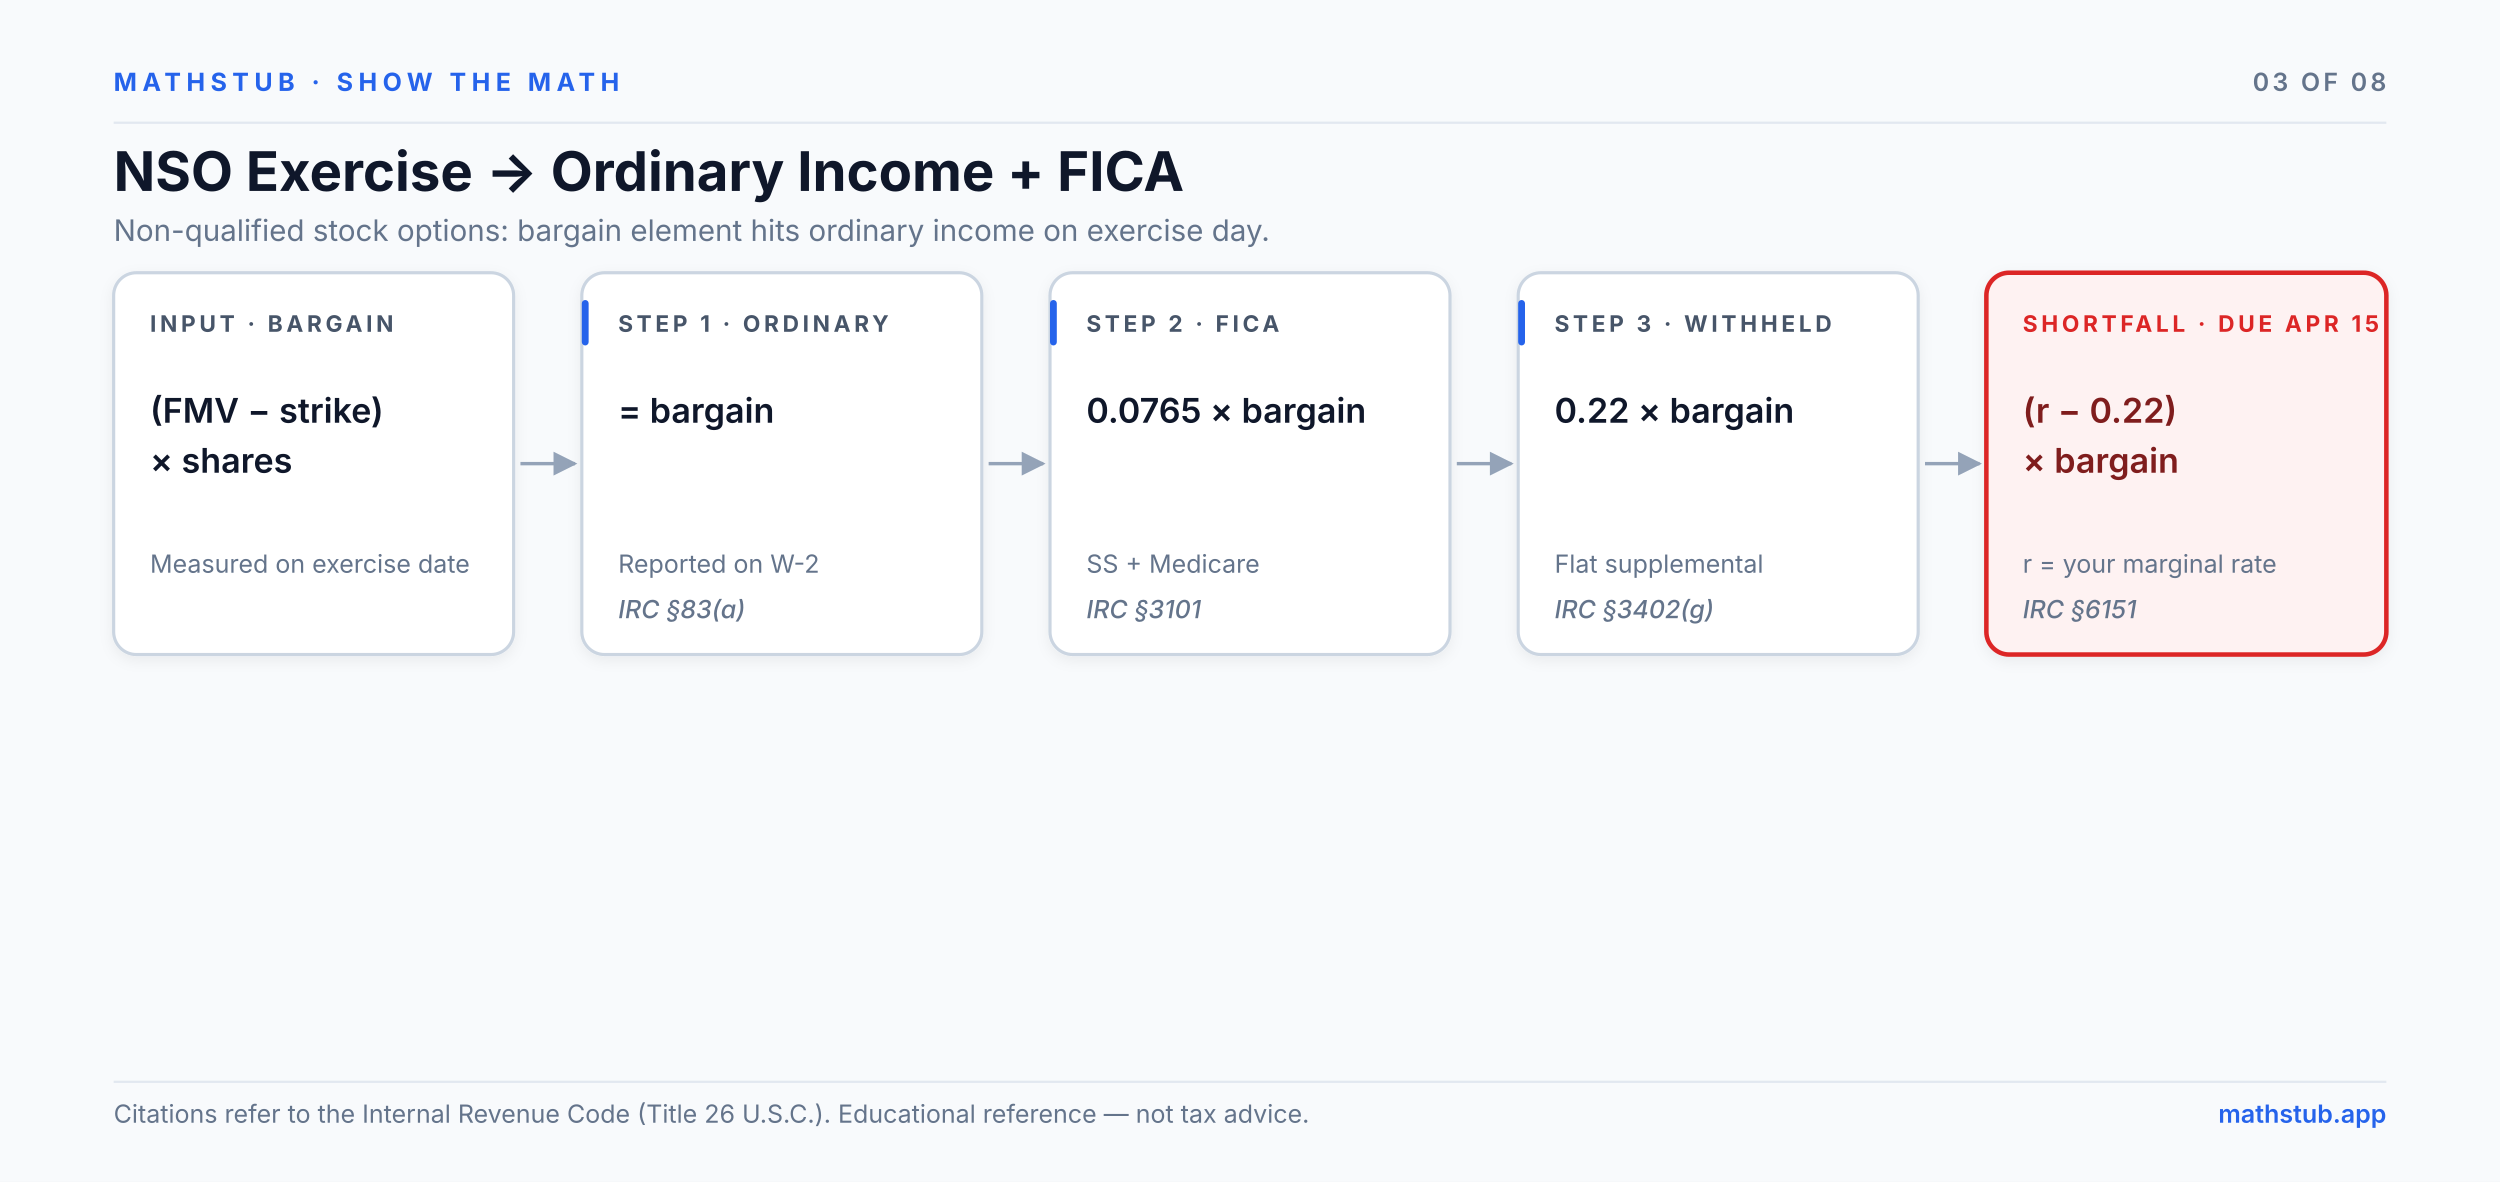
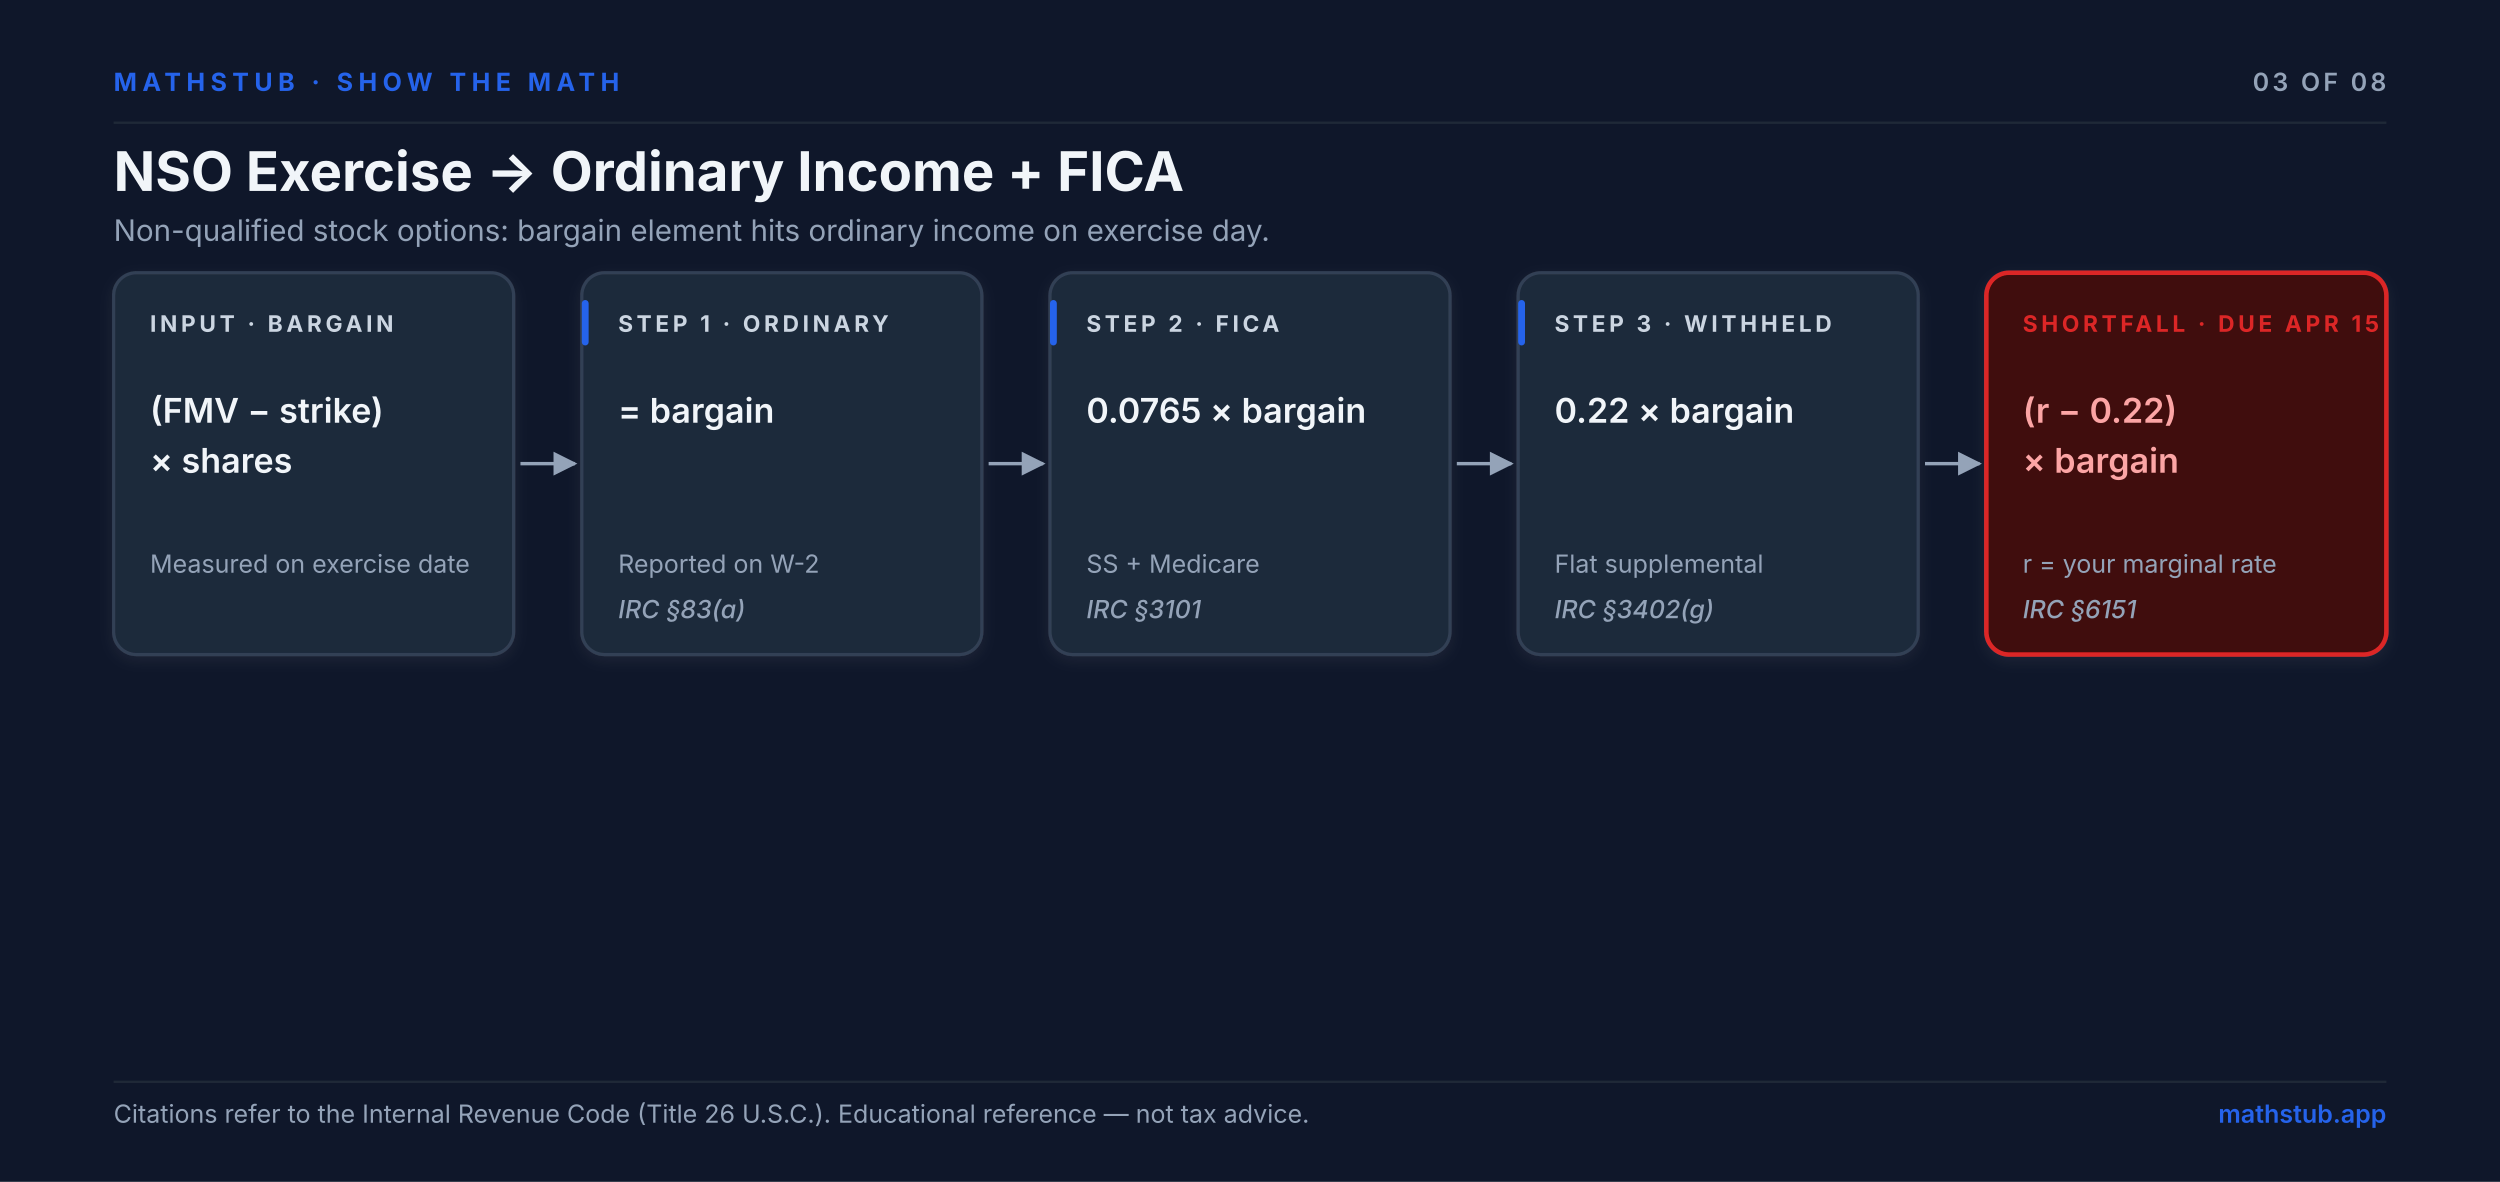
<svg xmlns="http://www.w3.org/2000/svg" viewBox="0 0 1100 520" width="1100" height="520" font-family="Inter, system-ui, -apple-system, 'Segoe UI', sans-serif">
  <defs>
    <marker id="arrow" viewBox="0 0 10 10" refX="9" refY="5" markerWidth="7" markerHeight="7" orient="auto-start-reverse">
      <path d="M0,0 L10,5 L0,10 z" fill="#94a3b8" />
    </marker>
    <filter id="boxShadow" x="-5%" y="-5%" width="110%" height="115%">
-       <feDropShadow dx="0" dy="2" stdDeviation="3" flood-color="#0f172a" flood-opacity="0.06" />
+       <feDropShadow dx="0" dy="2" stdDeviation="3" flood-color="#f1f5f9" flood-opacity="0.06" />
    </filter>
  </defs>
-   <rect width="1100" height="520" fill="#f8fafc" />
+   <rect width="1100" height="520" fill="#0f172a" />
  <text x="50" y="40" font-size="11" font-weight="700" fill="#2563eb" letter-spacing="2.4">MATHSTUB · SHOW THE MATH</text>
-   <text x="1050" y="40" font-size="11" font-weight="600" fill="#64748b" text-anchor="end" letter-spacing="1.4">03 OF 08</text>
-   <line x1="50" y1="54" x2="1050" y2="54" stroke="#e2e8f0" stroke-width="1" />
-   <text x="50" y="84" font-size="24" font-weight="700" fill="#0f172a">NSO Exercise → Ordinary Income + FICA</text>
-   <text x="50" y="106" font-size="13" font-weight="400" fill="#64748b">Non-qualified stock options: bargain element hits ordinary income on exercise day.</text>
-   <rect x="50" y="120" width="176" height="168" rx="10" fill="#ffffff" stroke="#cbd5e1" stroke-width="1.4" filter="url(#boxShadow)" />
-   <text x="66" y="146" font-size="10" font-weight="700" fill="#475569" letter-spacing="1.6">INPUT · BARGAIN</text>
-   <text x="66" y="186" font-size="15" font-weight="600" fill="#0f172a">(FMV − strike)</text>
-   <text x="66" y="208" font-size="15" font-weight="600" fill="#0f172a">× shares</text>
-   <text x="66" y="252" font-size="11" font-weight="400" fill="#64748b">Measured on exercise date</text>
+   <text x="1050" y="40" font-size="11" font-weight="600" fill="#94a3b8" text-anchor="end" letter-spacing="1.4">03 OF 08</text>
+   <line x1="50" y1="54" x2="1050" y2="54" stroke="#1f2937" stroke-width="1" />
+   <text x="50" y="84" font-size="24" font-weight="700" fill="#f1f5f9">NSO Exercise → Ordinary Income + FICA</text>
+   <text x="50" y="106" font-size="13" font-weight="400" fill="#94a3b8">Non-qualified stock options: bargain element hits ordinary income on exercise day.</text>
+   <rect x="50" y="120" width="176" height="168" rx="10" fill="#1e293b" stroke="#334155" stroke-width="1.4" filter="url(#boxShadow)" />
+   <text x="66" y="146" font-size="10" font-weight="700" fill="#cbd5e1" letter-spacing="1.6">INPUT · BARGAIN</text>
+   <text x="66" y="186" font-size="15" font-weight="600" fill="#f1f5f9">(FMV − strike)</text>
+   <text x="66" y="208" font-size="15" font-weight="600" fill="#f1f5f9">× shares</text>
+   <text x="66" y="252" font-size="11" font-weight="400" fill="#94a3b8">Measured on exercise date</text>
  <line x1="229" y1="204" x2="253" y2="204" stroke="#94a3b8" stroke-width="1.5" marker-end="url(#arrow)" />
-   <rect x="256" y="120" width="176" height="168" rx="10" fill="#ffffff" stroke="#cbd5e1" stroke-width="1.4" filter="url(#boxShadow)" />
+   <rect x="256" y="120" width="176" height="168" rx="10" fill="#1e293b" stroke="#334155" stroke-width="1.4" filter="url(#boxShadow)" />
  <rect x="256" y="132" width="3" height="20" rx="1.5" fill="#2563eb" />
-   <text x="272" y="146" font-size="10" font-weight="700" fill="#475569" letter-spacing="1.6">STEP 1 · ORDINARY</text>
-   <text x="272" y="186" font-size="15" font-weight="600" fill="#0f172a">= bargain</text>
-   <text x="272" y="252" font-size="11" font-weight="400" fill="#64748b">Reported on W-2</text>
-   <text x="272" y="272" font-size="11" font-style="italic" font-weight="500" fill="#64748b">IRC §83(a)</text>
+   <text x="272" y="146" font-size="10" font-weight="700" fill="#cbd5e1" letter-spacing="1.6">STEP 1 · ORDINARY</text>
+   <text x="272" y="186" font-size="15" font-weight="600" fill="#f1f5f9">= bargain</text>
+   <text x="272" y="252" font-size="11" font-weight="400" fill="#94a3b8">Reported on W-2</text>
+   <text x="272" y="272" font-size="11" font-style="italic" font-weight="500" fill="#94a3b8">IRC §83(a)</text>
  <line x1="435" y1="204" x2="459" y2="204" stroke="#94a3b8" stroke-width="1.5" marker-end="url(#arrow)" />
-   <rect x="462" y="120" width="176" height="168" rx="10" fill="#ffffff" stroke="#cbd5e1" stroke-width="1.4" filter="url(#boxShadow)" />
+   <rect x="462" y="120" width="176" height="168" rx="10" fill="#1e293b" stroke="#334155" stroke-width="1.4" filter="url(#boxShadow)" />
  <rect x="462" y="132" width="3" height="20" rx="1.5" fill="#2563eb" />
-   <text x="478" y="146" font-size="10" font-weight="700" fill="#475569" letter-spacing="1.6">STEP 2 · FICA</text>
-   <text x="478" y="186" font-size="15" font-weight="600" fill="#0f172a">0.0765 × bargain</text>
-   <text x="478" y="252" font-size="11" font-weight="400" fill="#64748b">SS + Medicare</text>
-   <text x="478" y="272" font-size="11" font-style="italic" font-weight="500" fill="#64748b">IRC §3101</text>
+   <text x="478" y="146" font-size="10" font-weight="700" fill="#cbd5e1" letter-spacing="1.6">STEP 2 · FICA</text>
+   <text x="478" y="186" font-size="15" font-weight="600" fill="#f1f5f9">0.0765 × bargain</text>
+   <text x="478" y="252" font-size="11" font-weight="400" fill="#94a3b8">SS + Medicare</text>
+   <text x="478" y="272" font-size="11" font-style="italic" font-weight="500" fill="#94a3b8">IRC §3101</text>
  <line x1="641" y1="204" x2="665" y2="204" stroke="#94a3b8" stroke-width="1.5" marker-end="url(#arrow)" />
-   <rect x="668" y="120" width="176" height="168" rx="10" fill="#ffffff" stroke="#cbd5e1" stroke-width="1.4" filter="url(#boxShadow)" />
+   <rect x="668" y="120" width="176" height="168" rx="10" fill="#1e293b" stroke="#334155" stroke-width="1.4" filter="url(#boxShadow)" />
  <rect x="668" y="132" width="3" height="20" rx="1.5" fill="#2563eb" />
-   <text x="684" y="146" font-size="10" font-weight="700" fill="#475569" letter-spacing="1.6">STEP 3 · WITHHELD</text>
-   <text x="684" y="186" font-size="15" font-weight="600" fill="#0f172a">0.22 × bargain</text>
-   <text x="684" y="252" font-size="11" font-weight="400" fill="#64748b">Flat supplemental</text>
-   <text x="684" y="272" font-size="11" font-style="italic" font-weight="500" fill="#64748b">IRC §3402(g)</text>
+   <text x="684" y="146" font-size="10" font-weight="700" fill="#cbd5e1" letter-spacing="1.6">STEP 3 · WITHHELD</text>
+   <text x="684" y="186" font-size="15" font-weight="600" fill="#f1f5f9">0.22 × bargain</text>
+   <text x="684" y="252" font-size="11" font-weight="400" fill="#94a3b8">Flat supplemental</text>
+   <text x="684" y="272" font-size="11" font-style="italic" font-weight="500" fill="#94a3b8">IRC §3402(g)</text>
  <line x1="847" y1="204" x2="871" y2="204" stroke="#94a3b8" stroke-width="1.5" marker-end="url(#arrow)" />
-   <rect x="874" y="120" width="176" height="168" rx="10" fill="#fef2f2" stroke="#dc2626" stroke-width="2" filter="url(#boxShadow)" />
+   <rect x="874" y="120" width="176" height="168" rx="10" fill="#3f0a0a" stroke="#dc2626" stroke-width="2" filter="url(#boxShadow)" />
  <text x="890" y="146" font-size="10" font-weight="700" fill="#dc2626" letter-spacing="1.6">SHORTFALL · DUE APR 15</text>
-   <text x="890" y="186" font-size="15" font-weight="600" fill="#7f1d1d">(r − 0.22)</text>
-   <text x="890" y="208" font-size="15" font-weight="600" fill="#7f1d1d">× bargain</text>
-   <text x="890" y="252" font-size="11" font-weight="400" fill="#64748b">r = your marginal rate</text>
-   <text x="890" y="272" font-size="11" font-style="italic" font-weight="500" fill="#64748b">IRC §6151</text>
-   <line x1="50" y1="476" x2="1050" y2="476" stroke="#e2e8f0" stroke-width="1" />
-   <text x="50" y="494" font-size="11" fill="#64748b">Citations refer to the Internal Revenue Code (Title 26 U.S.C.). Educational reference — not tax advice.</text>
+   <text x="890" y="186" font-size="15" font-weight="600" fill="#fca5a5">(r − 0.22)</text>
+   <text x="890" y="208" font-size="15" font-weight="600" fill="#fca5a5">× bargain</text>
+   <text x="890" y="252" font-size="11" font-weight="400" fill="#94a3b8">r = your marginal rate</text>
+   <text x="890" y="272" font-size="11" font-style="italic" font-weight="500" fill="#94a3b8">IRC §6151</text>
+   <line x1="50" y1="476" x2="1050" y2="476" stroke="#1f2937" stroke-width="1" />
+   <text x="50" y="494" font-size="11" fill="#94a3b8">Citations refer to the Internal Revenue Code (Title 26 U.S.C.). Educational reference — not tax advice.</text>
  <text x="1050" y="494" font-size="11" font-weight="600" fill="#2563eb" text-anchor="end">mathstub.app</text>
</svg>
